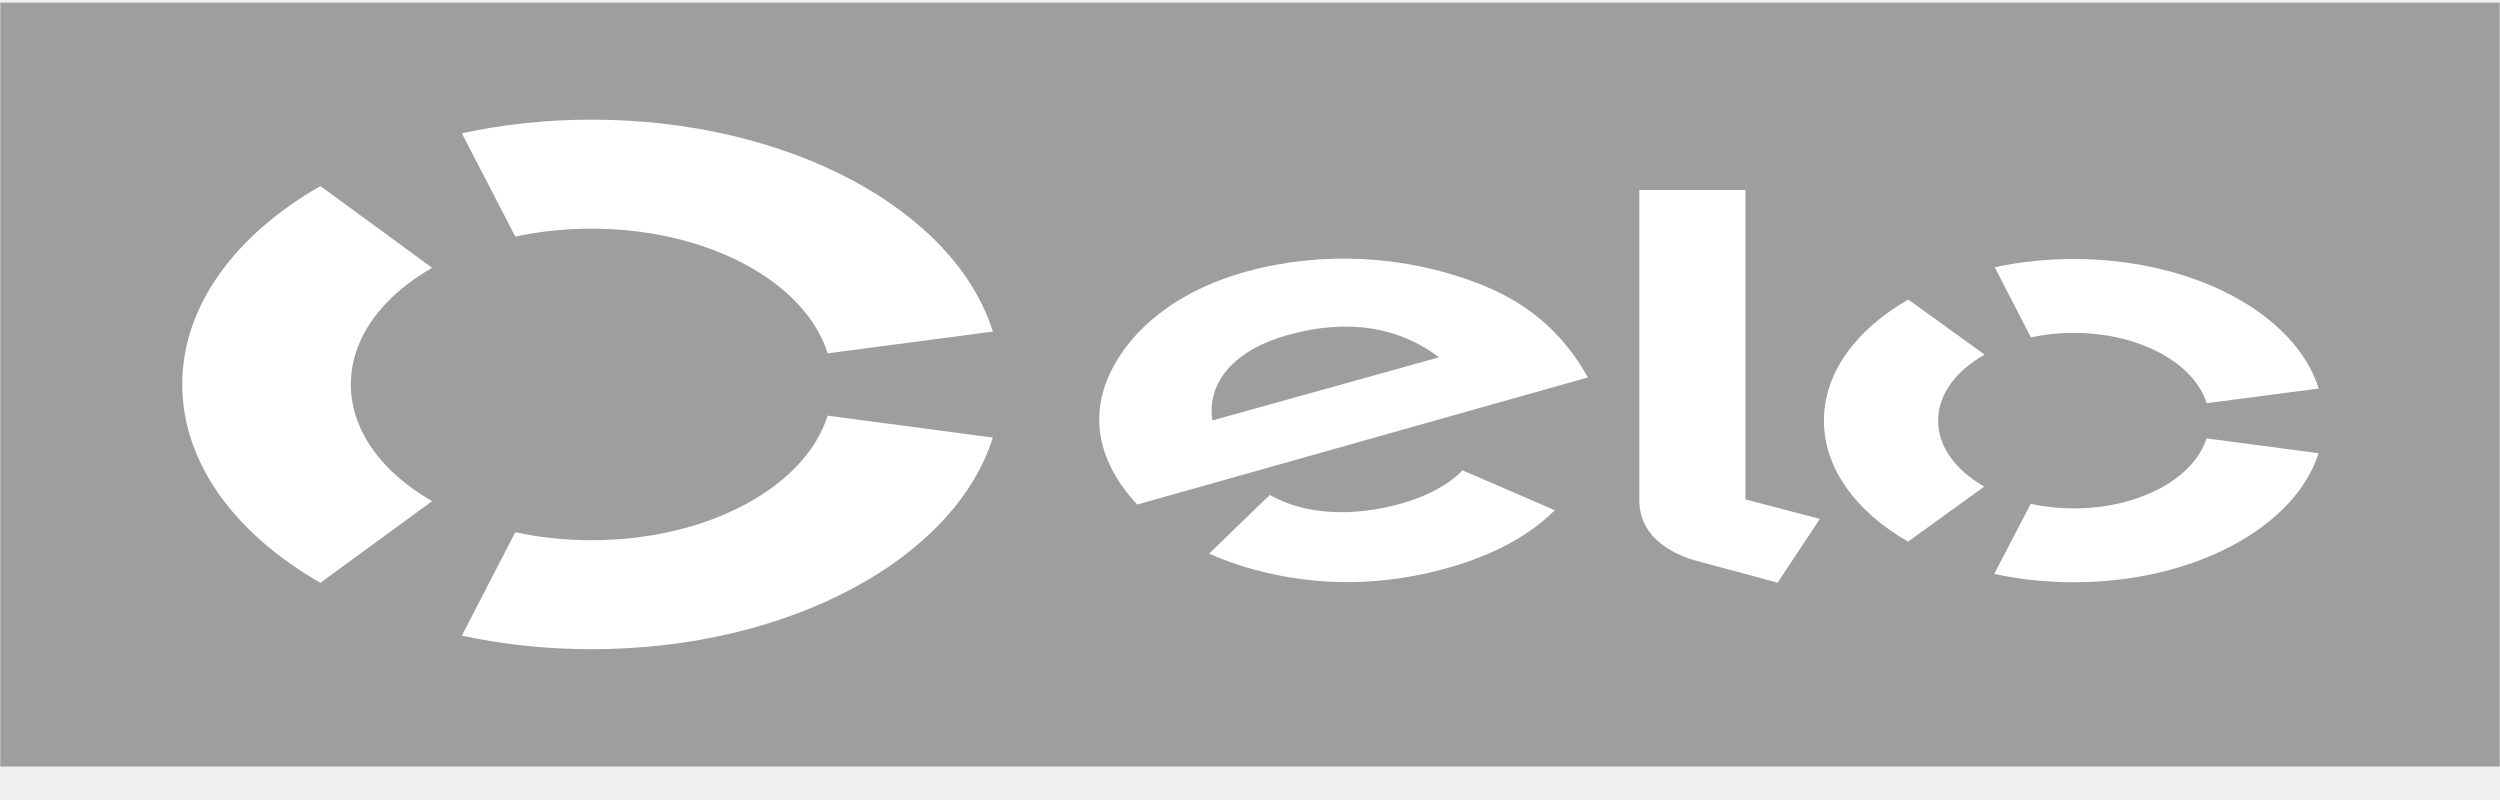
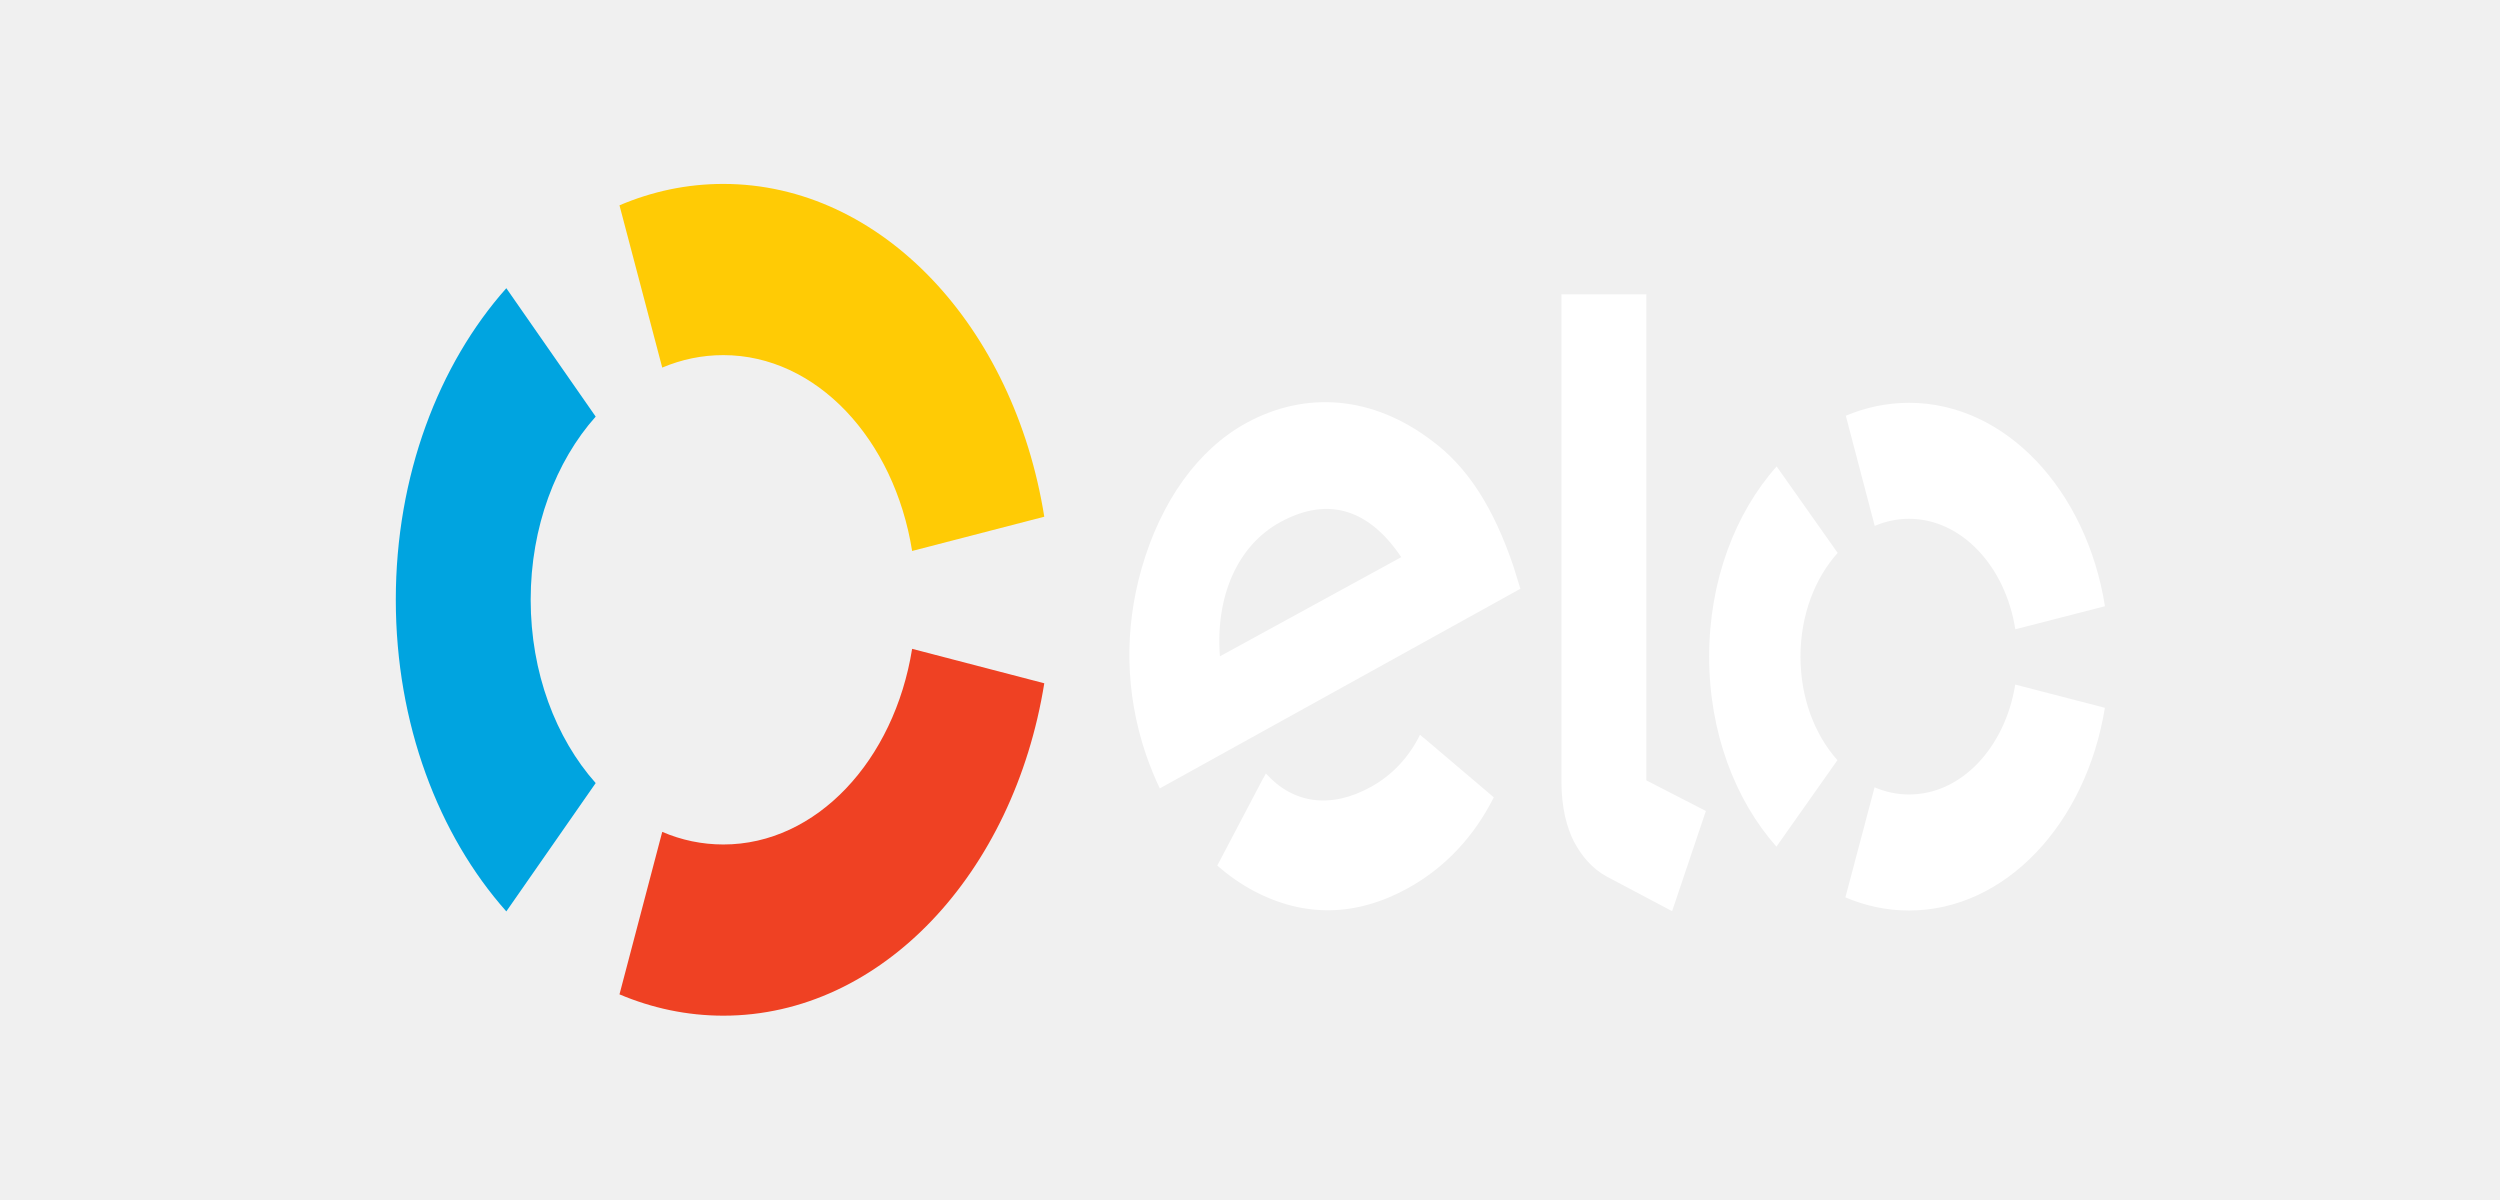
- <svg xmlns="http://www.w3.org/2000/svg" width="50" height="16" viewBox="0 0 50 16" fill="none">
-   <g clip-path="url(#clip0_4807_336)">
-     <path d="M0.006 0.051H49.994V15.331H0.006V0.051Z" fill="#9E9E9E" />
-     <path d="M10.306 4.732C10.787 4.628 11.3 4.573 11.832 4.573C14.163 4.573 16.108 5.644 16.553 7.067L19.857 6.631C19.1 4.213 15.794 2.393 11.832 2.393C10.924 2.393 10.053 2.489 9.237 2.666L10.306 4.732Z" fill="white" />
-     <path d="M6.408 11.656L8.642 10.023C7.646 9.451 7.017 8.617 7.017 7.688C7.017 6.76 7.646 5.926 8.642 5.356L6.408 3.721C4.714 4.692 3.645 6.11 3.645 7.688C3.645 9.268 4.714 10.685 6.408 11.656" fill="white" />
-     <path d="M16.553 8.313C16.106 9.735 14.163 10.804 11.834 10.804C11.3 10.804 10.785 10.749 10.306 10.644L9.237 12.713C10.053 12.889 10.926 12.984 11.834 12.984C15.792 12.984 19.096 11.167 19.857 8.752L16.553 8.313Z" fill="white" />
-     <path d="M22.745 10.091C22.636 9.977 22.491 9.796 22.401 9.662C21.877 8.876 21.854 8.063 22.294 7.283C22.779 6.426 23.707 5.772 24.907 5.437C26.414 5.018 28.08 5.1 29.525 5.655C30.443 5.995 31.093 6.521 31.587 7.265C31.648 7.36 31.704 7.461 31.76 7.548L22.745 10.091ZM25.756 6.7C24.685 6.998 24.133 7.648 24.248 8.409L28.781 7.146C28.001 6.554 26.987 6.357 25.756 6.7V6.7ZM29.346 9.447C29.344 9.447 29.344 9.449 29.344 9.449L29.25 9.407C28.978 9.691 28.557 9.922 28.024 10.071C27.011 10.356 26.072 10.283 25.397 9.9L25.335 9.96C25.335 9.96 25.335 9.959 25.332 9.959L24.182 11.073C24.469 11.201 24.774 11.309 25.095 11.396C26.365 11.738 27.665 11.721 28.946 11.362C29.872 11.102 30.599 10.706 31.095 10.204L29.346 9.447ZM34.909 3.8V9.988L36.397 10.378L35.553 11.653L33.911 11.211C33.543 11.107 33.291 10.95 33.102 10.771C32.921 10.59 32.786 10.339 32.786 10.005V3.8H34.909ZM38.762 8.413C38.762 7.886 39.123 7.413 39.692 7.092L38.166 5.991C37.131 6.583 36.479 7.447 36.479 8.41C36.477 9.374 37.129 10.24 38.161 10.832L39.686 9.731C39.119 9.409 38.762 8.938 38.762 8.413V8.413ZM41.473 10.168C41.174 10.168 40.883 10.135 40.614 10.077L39.885 11.478C40.383 11.586 40.915 11.645 41.471 11.645C43.887 11.647 45.904 10.537 46.372 9.064L44.131 8.768C43.877 9.569 42.784 10.169 41.473 10.168V10.168ZM41.48 5.18C40.926 5.18 40.394 5.238 39.895 5.345L40.618 6.747C40.89 6.689 41.178 6.657 41.478 6.657C42.79 6.659 43.885 7.262 44.133 8.064L46.374 7.771C45.914 6.295 43.898 5.182 41.48 5.18V5.18Z" fill="white" />
-   </g>
-   <defs>
-     <clipPath id="clip0_4807_336">
-       <rect width="50" height="15.28" fill="white" transform="translate(0 0.0513916)" />
-     </clipPath>
-   </defs>
+ <svg xmlns="http://www.w3.org/2000/svg" width="50" height="24" viewBox="0 0 50 30" fill="none">
+   <path d="M10.306 9.19C10.787 8.986 11.3 8.878 11.832 8.878C14.163 8.878 16.108 10.979 16.553 13.774L19.857 12.918C19.1 8.171 15.794 4.598 11.832 4.598C10.924 4.598 10.053 4.785 9.237 5.133L10.306 9.19Z" fill="#FFCB05" />
+   <path d="M6.408 22.785L8.642 19.577C7.646 18.456 7.017 16.818 7.017 14.993C7.017 13.171 7.646 11.534 8.642 10.415L6.408 7.205C4.714 9.111 3.645 11.895 3.645 14.993C3.645 18.095 4.714 20.878 6.408 22.785" fill="#00A4E0" />
+   <path d="M16.553 16.221C16.106 19.012 14.163 21.112 11.834 21.112C11.3 21.112 10.785 21.003 10.306 20.797L9.237 24.859C10.053 25.204 10.926 25.392 11.834 25.392C15.792 25.392 19.096 21.823 19.857 17.082L16.553 16.221Z" fill="#EF4123" />
+   <path d="M22.745 19.71C22.636 19.488 22.491 19.132 22.401 18.869C21.877 17.326 21.854 15.729 22.294 14.198C22.779 12.517 23.707 11.232 24.907 10.575C26.414 9.752 28.08 9.912 29.525 11.001C30.443 11.669 31.093 12.701 31.587 14.162C31.648 14.35 31.704 14.548 31.76 14.719L22.745 19.71ZM25.756 13.054C24.685 13.638 24.133 14.915 24.248 16.408L28.781 13.929C28.001 12.766 26.987 12.381 25.756 13.054V13.054ZM29.346 18.448C29.344 18.448 29.344 18.45 29.344 18.45L29.25 18.369C28.978 18.925 28.557 19.379 28.024 19.672C27.011 20.232 26.072 20.088 25.397 19.336L25.335 19.455C25.335 19.455 25.335 19.452 25.332 19.452L24.182 21.639C24.469 21.891 24.774 22.103 25.095 22.274C26.365 22.945 27.665 22.912 28.946 22.206C29.872 21.695 30.599 20.919 31.095 19.933L29.346 18.448ZM34.909 7.359V19.509L36.397 20.275L35.553 22.779L33.911 21.91C33.543 21.706 33.291 21.397 33.102 21.047C32.921 20.691 32.786 20.199 32.786 19.542V7.359H34.909ZM38.762 16.416C38.762 15.382 39.123 14.453 39.692 13.823L38.166 11.661C37.131 12.823 36.479 14.521 36.479 16.411C36.477 18.304 37.129 20.004 38.161 21.166L39.686 19.004C39.119 18.372 38.762 17.448 38.762 16.416V16.416ZM41.473 19.862C41.174 19.862 40.883 19.797 40.614 19.683L39.885 22.434C40.383 22.646 40.915 22.763 41.471 22.763C43.887 22.765 45.904 20.587 46.372 17.695L44.131 17.114C43.877 18.687 42.784 19.865 41.473 19.862V19.862ZM41.48 10.07C40.926 10.07 40.394 10.184 39.895 10.393L40.618 13.147C40.89 13.033 41.178 12.97 41.478 12.97C42.79 12.973 43.885 14.157 44.133 15.732L46.374 15.156C45.914 12.259 43.898 10.072 41.48 10.07V10.07Z" fill="white" />
</svg>
